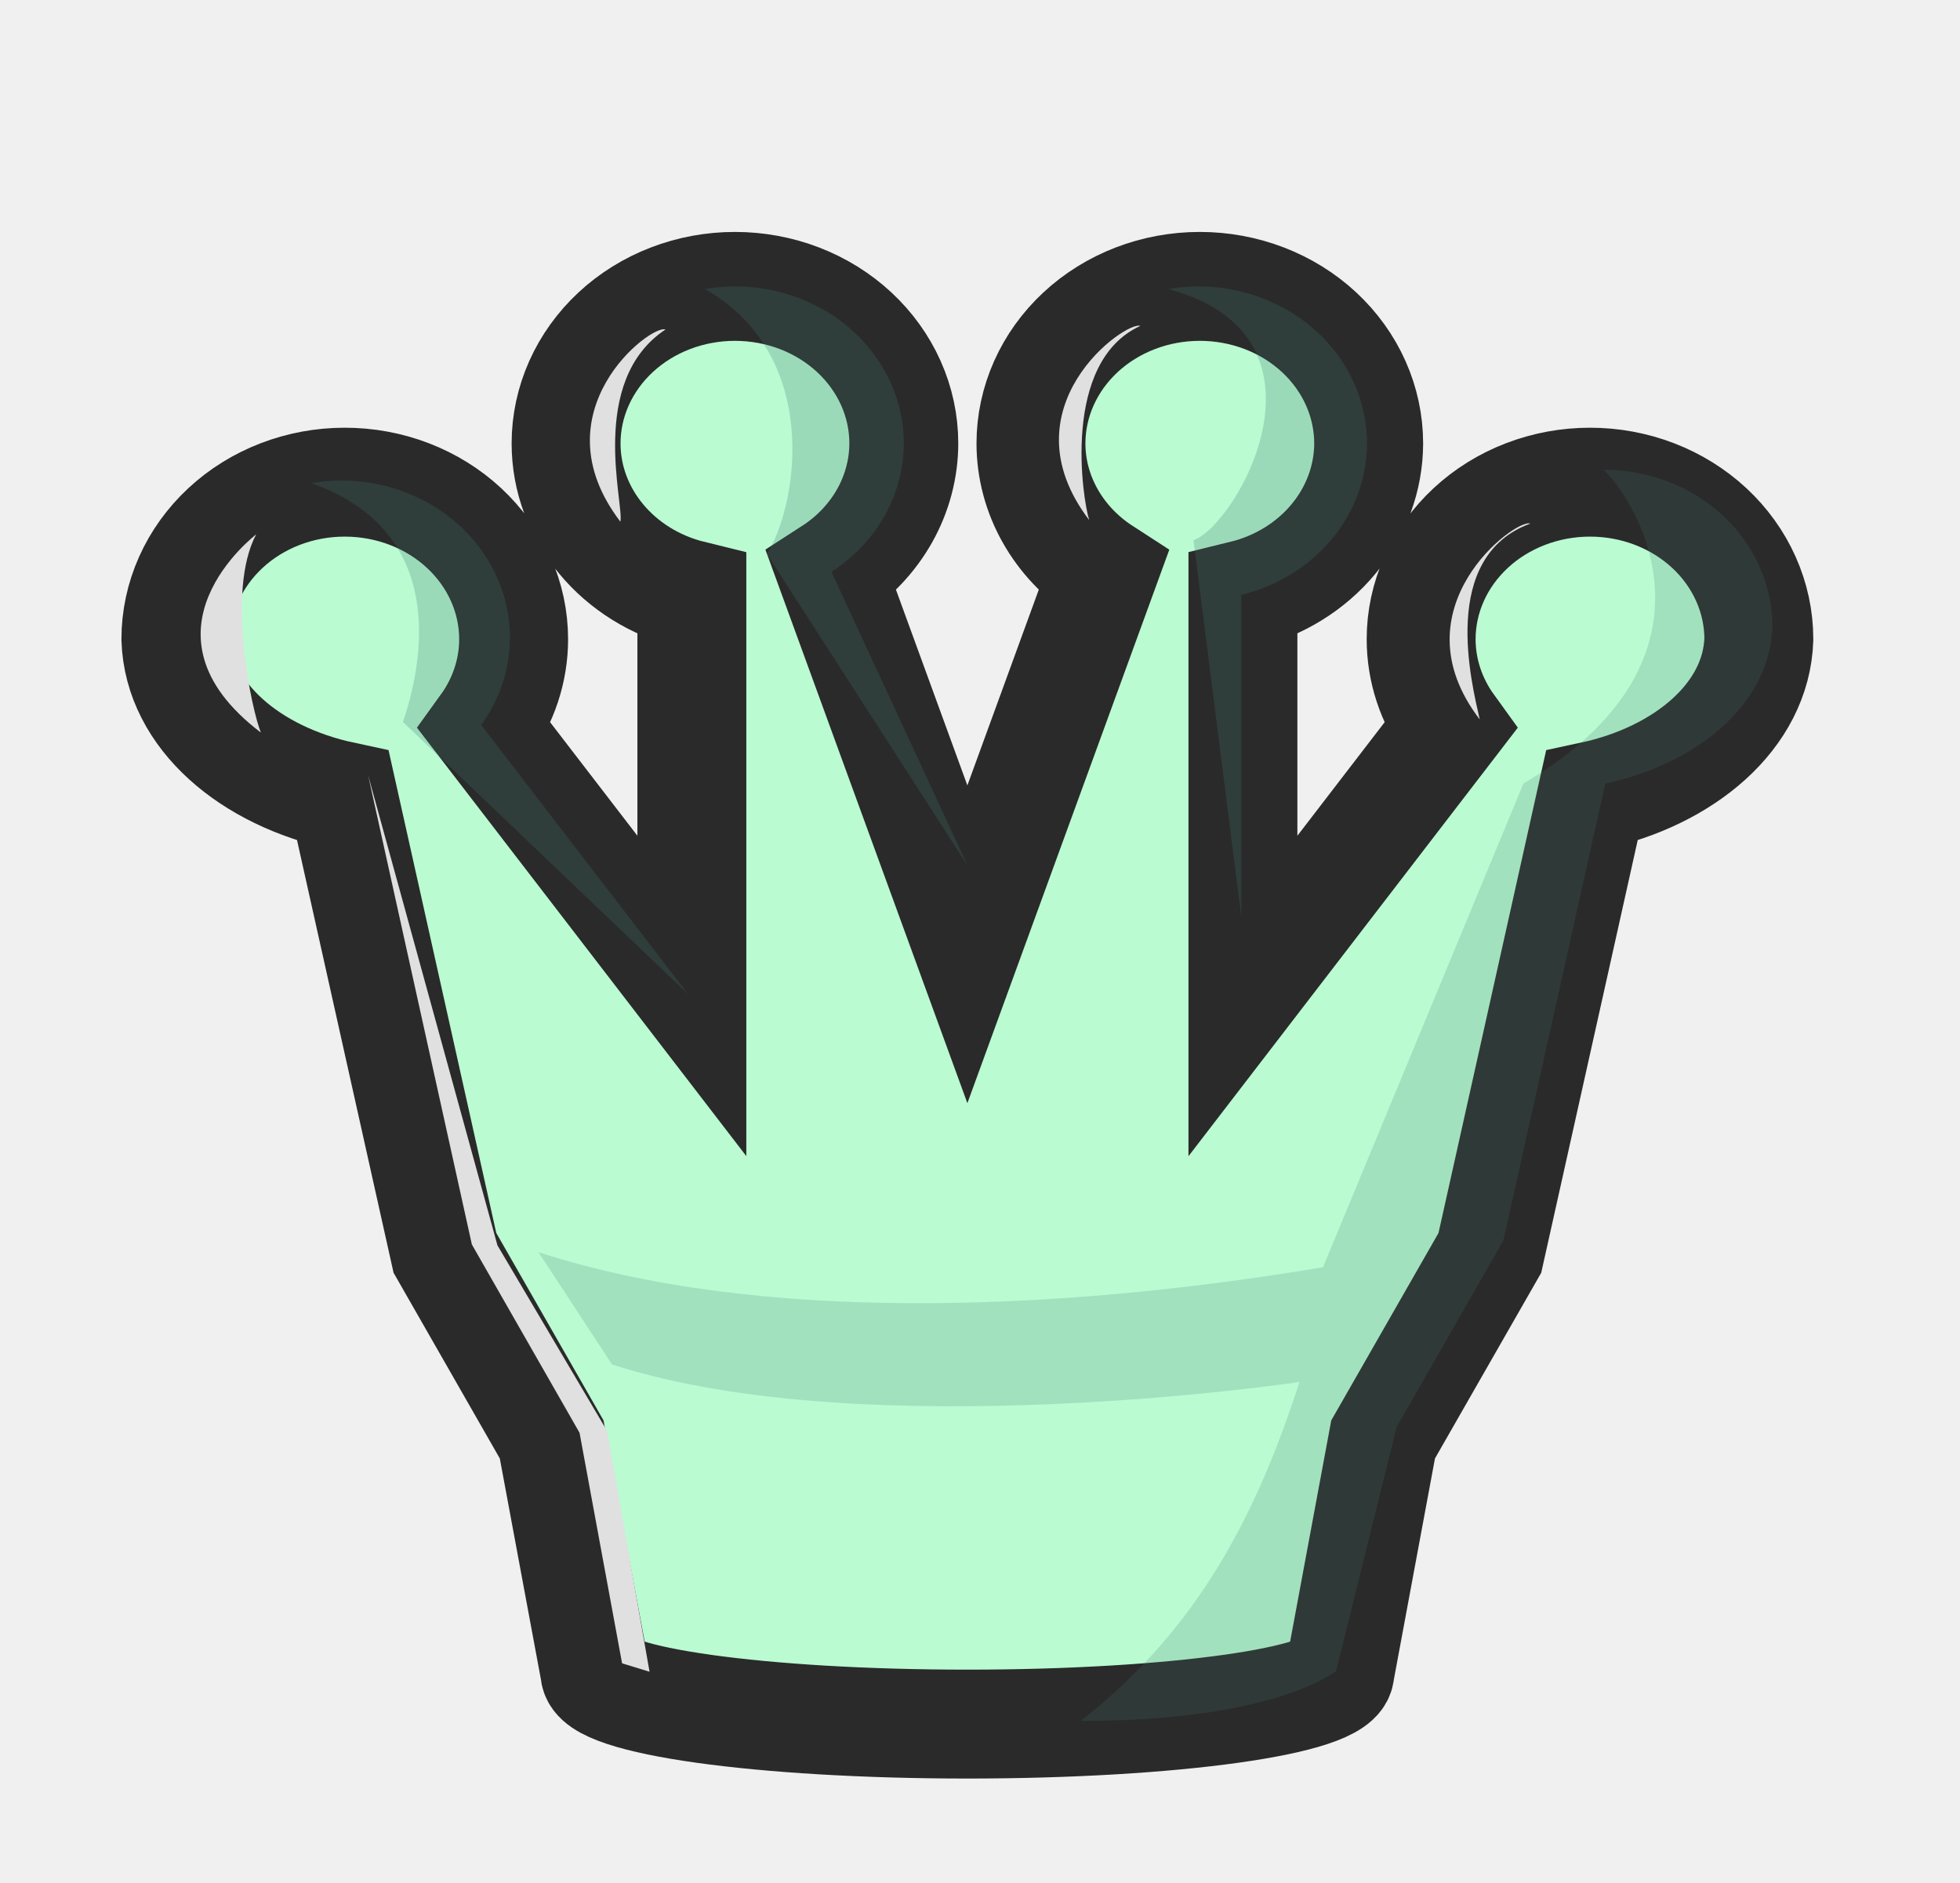
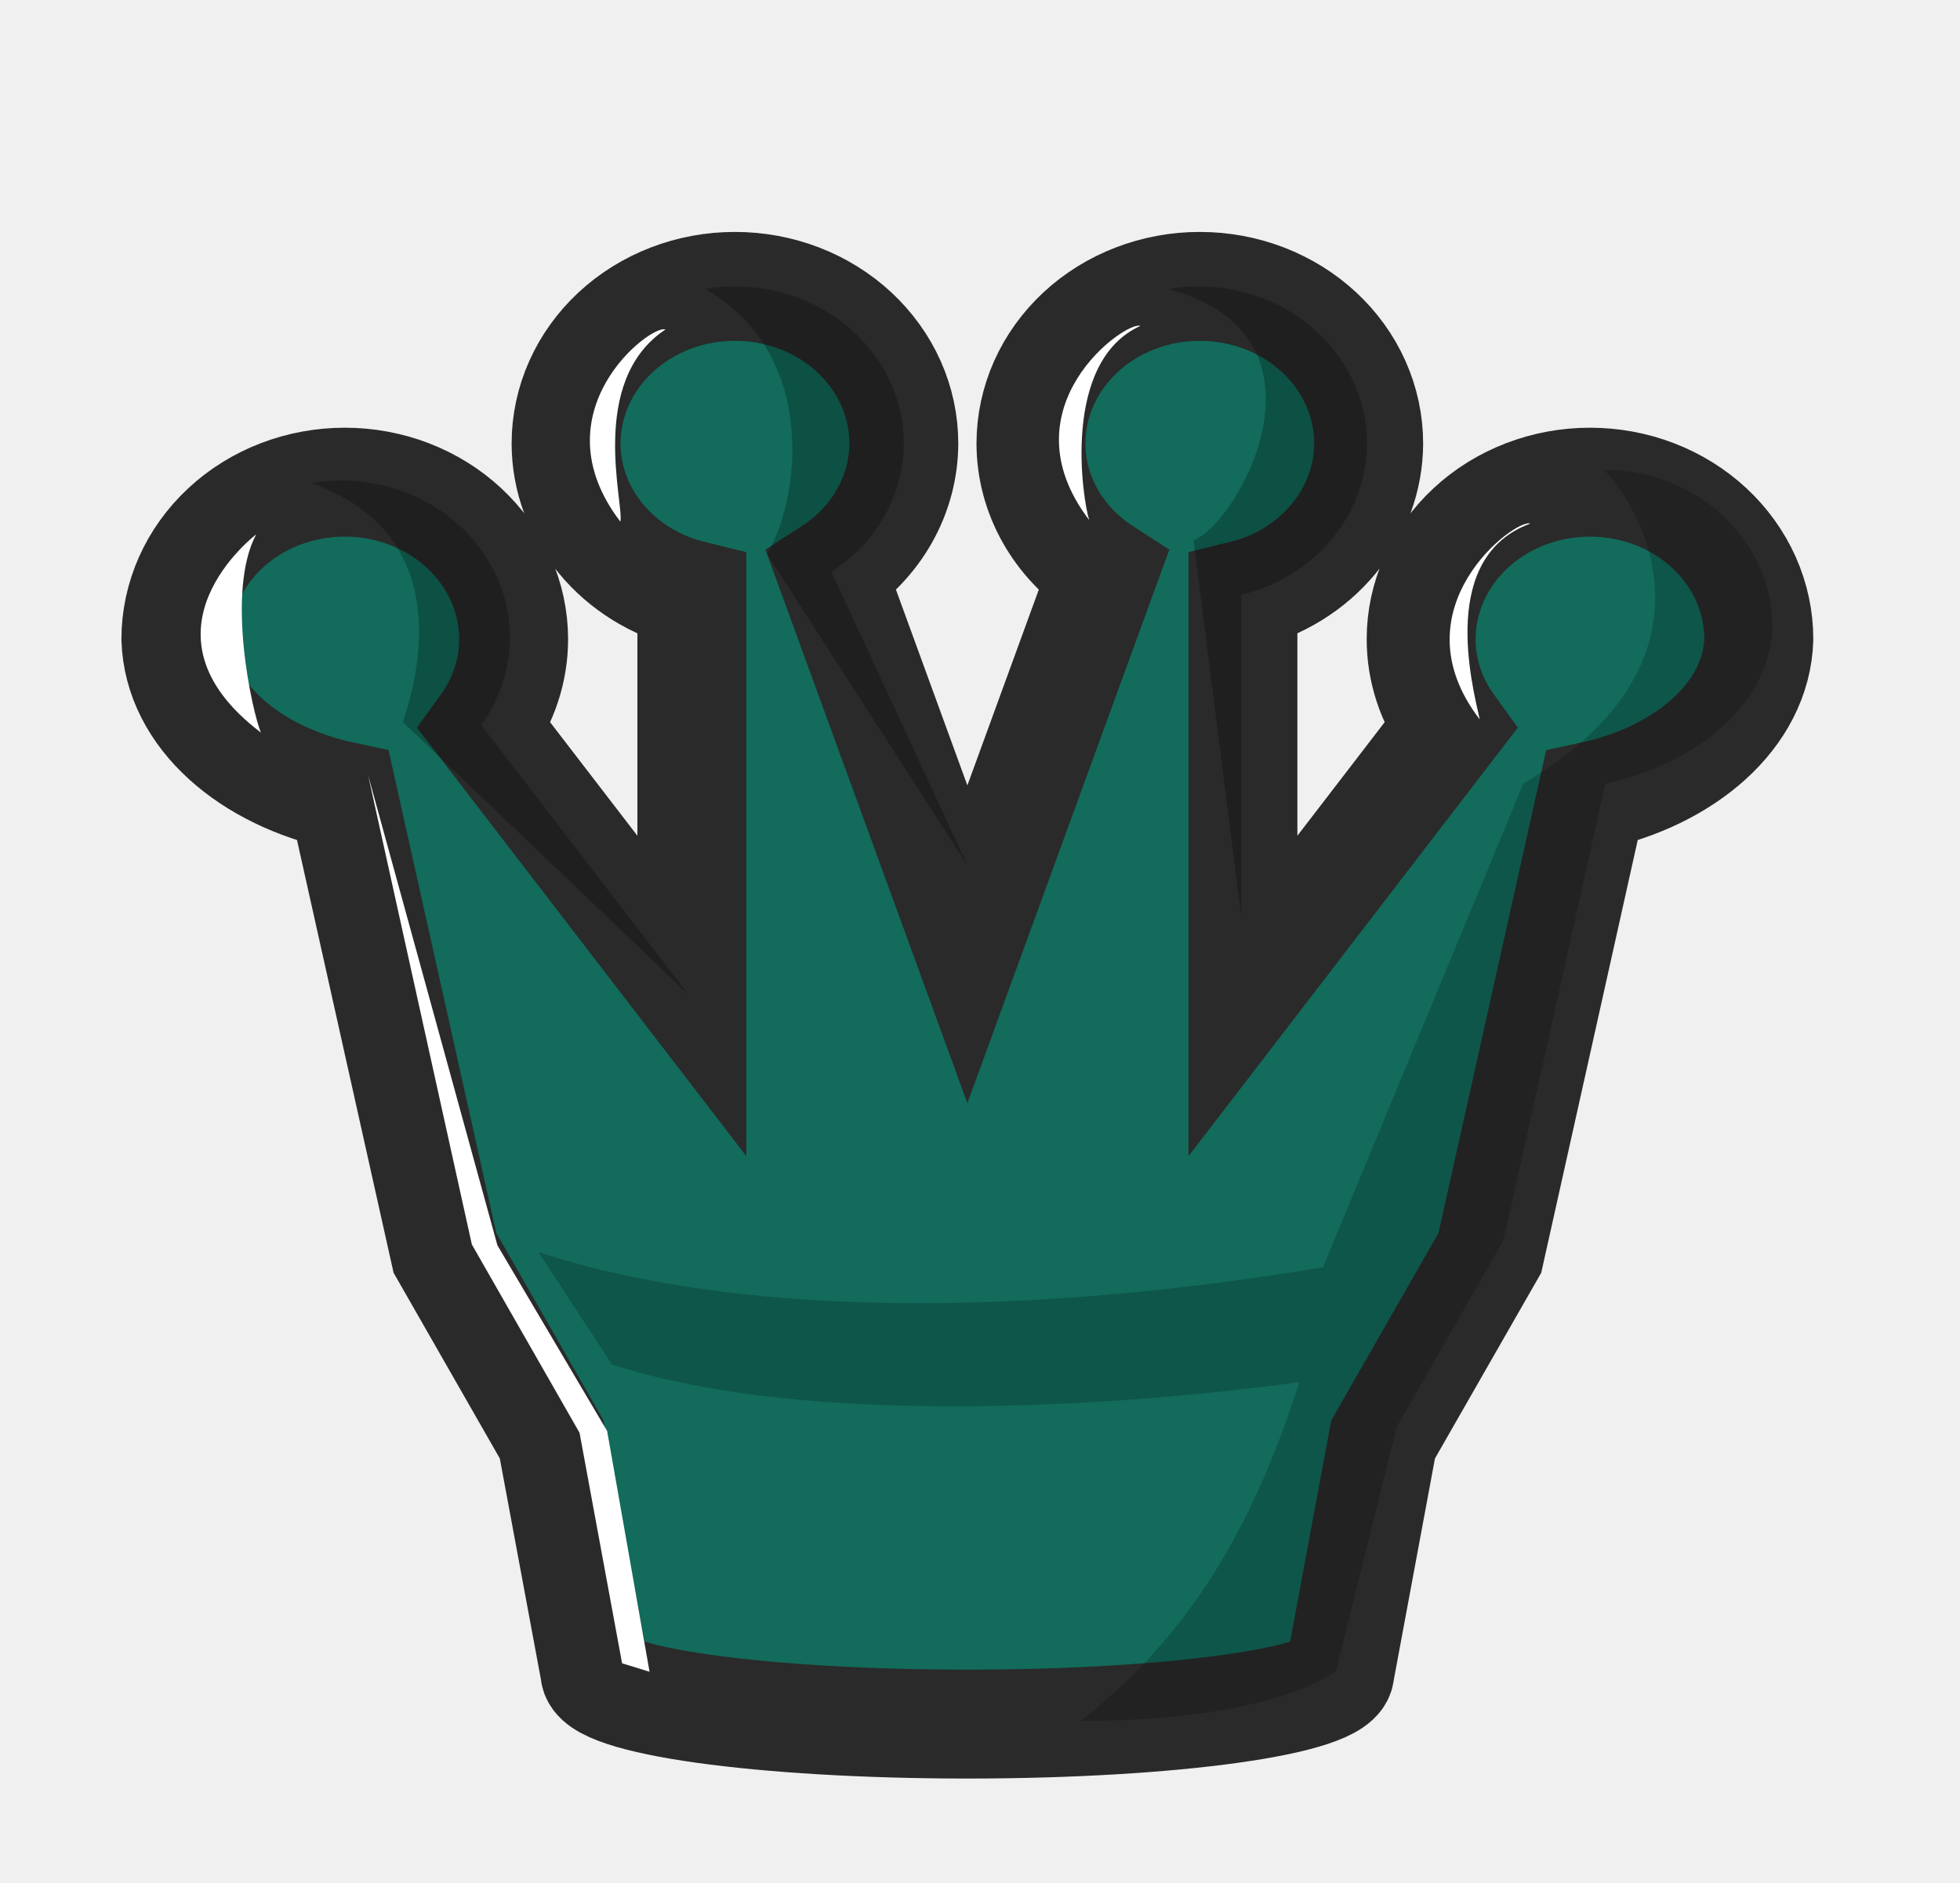
<svg xmlns="http://www.w3.org/2000/svg" width="102" height="98" viewBox="0 0 102 98" fill="none">
-   <path fill-rule="evenodd" clip-rule="evenodd" d="M38.245 14.905C37.092 14.905 35.95 15.116 34.885 15.526C33.819 15.936 32.851 16.537 32.035 17.296C31.219 18.055 30.572 18.956 30.13 19.947C29.688 20.939 29.46 22.002 29.459 23.075C29.459 26.779 32.151 30.015 36.005 30.961V51.834L25.232 37.819C26.206 36.472 26.73 34.886 26.73 33.264C26.729 32.191 26.501 31.127 26.059 30.136C25.617 29.144 24.969 28.243 24.153 27.484C23.337 26.725 22.368 26.124 21.302 25.714C20.236 25.304 19.093 25.094 17.94 25.095C16.787 25.094 15.645 25.305 14.579 25.715C13.514 26.125 12.545 26.727 11.73 27.485C10.914 28.244 10.266 29.145 9.824 30.137C9.382 31.128 9.154 32.191 9.153 33.264C9.284 37.268 13.041 40.403 17.849 41.43L19.617 49.353L23.154 65.206L28.709 74.916L30.96 87.019C30.96 88.517 39.635 89.731 50.343 89.731C61.05 89.731 69.728 88.517 69.728 87.019L71.978 74.916L77.534 65.207L81.07 49.353L82.836 41.43C87.644 40.401 91.403 37.268 91.532 33.264C91.531 32.191 91.303 31.128 90.861 30.137C90.419 29.145 89.772 28.244 88.956 27.485C88.14 26.727 87.172 26.125 86.106 25.715C85.041 25.305 83.899 25.094 82.746 25.095C81.593 25.094 80.451 25.305 79.385 25.715C78.319 26.125 77.35 26.726 76.534 27.485C75.718 28.244 75.07 29.144 74.628 30.136C74.186 31.128 73.958 32.191 73.957 33.264C73.957 34.886 74.48 36.472 75.454 37.819L64.683 51.836V30.959C66.555 30.501 68.212 29.48 69.395 28.053C70.579 26.627 71.223 24.877 71.227 23.075C71.226 22.002 70.998 20.939 70.556 19.947C70.114 18.956 69.467 18.055 68.651 17.296C67.835 16.537 66.867 15.936 65.801 15.526C64.735 15.116 63.593 14.905 62.44 14.905C61.287 14.905 60.145 15.115 59.079 15.525C58.013 15.935 57.045 16.537 56.229 17.295C55.413 18.054 54.765 18.955 54.323 19.947C53.881 20.938 53.653 22.001 53.652 23.075C53.652 25.741 55.062 28.236 57.415 29.759L50.343 49.146L43.27 29.759C44.43 29.01 45.378 28.011 46.034 26.847C46.689 25.683 47.033 24.389 47.035 23.075C47.035 22.001 46.807 20.938 46.365 19.947C45.923 18.955 45.275 18.054 44.459 17.295C43.643 16.537 42.674 15.935 41.609 15.525C40.543 15.115 39.398 14.905 38.245 14.905Z" fill="#BAFBD2" stroke="#2A2A2A" stroke-width="5.668" />
-   <path opacity="0.2" fill-rule="evenodd" clip-rule="evenodd" d="M83.453 24.446C85.362 26.291 90.082 34.4 79.28 40.782L68.85 65.954C54.862 68.301 39.326 68.859 28.022 65.168L31.85 71.014C45.097 75.307 67.626 71.925 67.626 71.925C65.468 78.603 62.444 84.735 56.244 89.556C56.244 89.556 65.326 89.78 69.529 86.982L72.684 74.267L78.239 64.558L81.775 48.706L83.542 40.782C88.35 39.753 92.109 36.62 92.237 32.617C92.237 31.543 92.009 30.48 91.567 29.489C91.126 28.497 90.479 27.596 89.663 26.838C88.847 26.079 87.879 25.477 86.814 25.067C85.748 24.656 84.606 24.446 83.453 24.446Z" fill="#407770" />
-   <path opacity="0.25" fill-rule="evenodd" clip-rule="evenodd" d="M38.245 14.905C37.712 14.905 37.192 14.958 36.686 15.042C42.774 18.51 41.528 26.266 39.911 28.836L50.343 45.035L48.784 41.665L43.27 29.761C44.43 29.012 45.379 28.012 46.034 26.848C46.69 25.684 47.033 24.39 47.035 23.075C47.035 22.001 46.807 20.938 46.364 19.946C45.922 18.954 45.274 18.053 44.458 17.294C43.642 16.536 42.673 15.935 41.607 15.525C40.541 15.115 39.398 14.904 38.245 14.905ZM62.356 14.905C61.823 14.905 61.303 14.958 60.797 15.042C69.963 17.508 64.365 27.325 62.111 28.116L64.599 47.724V30.961C66.471 30.503 68.127 29.481 69.311 28.054C70.495 26.628 71.139 24.878 71.142 23.075C71.141 22.002 70.914 20.939 70.472 19.947C70.03 18.956 69.382 18.055 68.567 17.296C67.751 16.537 66.782 15.936 65.716 15.526C64.651 15.116 63.509 14.905 62.356 14.905ZM17.751 25.007C17.216 25.007 16.698 25.058 16.192 25.144C22.792 27.473 22.34 33.498 20.97 37.576L35.814 51.746L25.043 37.731C26.017 36.386 26.538 34.8 26.539 33.176C26.538 32.103 26.31 31.04 25.868 30.048C25.426 29.056 24.779 28.155 23.962 27.397C23.146 26.638 22.178 26.037 21.112 25.627C20.046 25.216 18.904 25.006 17.751 25.007Z" fill="#407770" />
-   <path fill-rule="evenodd" clip-rule="evenodd" d="M13.331 27.813C13.331 27.813 6.67 32.877 13.577 38.128C13.131 37.059 11.731 30.816 13.331 27.813ZM34.629 17.15C33.898 16.849 27.907 21.419 32.285 27.152C32.486 26.224 30.583 19.838 34.629 17.15ZM59.342 16.963C58.611 16.662 52.211 21.192 56.682 27.067C56.34 25.99 55.219 18.842 59.342 16.963ZM19.157 40.346L24.556 64.769L30.16 74.569L32.374 86.569L33.803 87.007L31.595 74.474L25.887 64.815L19.157 40.346ZM79.635 27.251C78.904 26.95 72.567 31.655 77.006 37.442C76.578 35.531 74.906 28.984 79.635 27.251Z" fill="#E0E0E0" />
+   <path fill-rule="evenodd" clip-rule="evenodd" d="M38.245 14.905C37.092 14.905 35.95 15.115 34.885 15.525C33.819 15.936 32.851 16.537 32.035 17.296C31.219 18.054 30.572 18.955 30.13 19.947C29.688 20.938 29.46 22.001 29.459 23.075C29.459 26.779 32.151 30.015 36.005 30.961V51.834L25.232 37.819C26.206 36.472 26.73 34.886 26.73 33.264C26.729 32.19 26.501 31.127 26.059 30.135C25.617 29.144 24.969 28.242 24.153 27.484C23.337 26.725 22.368 26.124 21.302 25.714C20.236 25.304 19.093 25.093 17.94 25.095C16.787 25.094 15.645 25.305 14.579 25.715C13.514 26.125 12.545 26.727 11.73 27.485C10.914 28.244 10.266 29.145 9.824 30.136C9.382 31.128 9.154 32.191 9.153 33.264C9.284 37.267 13.041 40.403 17.849 41.429L19.617 49.353L23.154 65.205L28.709 74.916L30.96 87.019C30.96 88.517 39.635 89.731 50.343 89.731C61.05 89.731 69.728 88.517 69.728 87.019L71.978 74.916L77.534 65.207L81.07 49.353L82.836 41.429C87.644 40.401 91.403 37.267 91.532 33.264C91.531 32.191 91.303 31.128 90.861 30.136C90.419 29.145 89.772 28.244 88.956 27.485C88.14 26.727 87.172 26.125 86.106 25.715C85.041 25.305 83.899 25.094 82.746 25.095C81.593 25.094 80.451 25.304 79.385 25.715C78.319 26.125 77.35 26.726 76.534 27.485C75.718 28.243 75.07 29.144 74.628 30.136C74.186 31.127 73.958 32.191 73.957 33.264C73.957 34.886 74.48 36.472 75.454 37.819L64.683 51.836V30.959C66.555 30.501 68.212 29.479 69.395 28.053C70.579 26.627 71.223 24.877 71.227 23.075C71.226 22.001 70.998 20.938 70.556 19.947C70.114 18.955 69.467 18.054 68.651 17.296C67.835 16.537 66.867 15.936 65.801 15.525C64.735 15.115 63.593 14.905 62.44 14.905C61.287 14.904 60.145 15.115 59.079 15.525C58.013 15.935 57.045 16.537 56.229 17.295C55.413 18.054 54.765 18.955 54.323 19.946C53.881 20.938 53.653 22.001 53.652 23.075C53.652 25.74 55.062 28.236 57.415 29.759L50.343 49.146L43.27 29.759C44.43 29.009 45.378 28.01 46.034 26.847C46.689 25.683 47.033 24.389 47.035 23.075C47.035 22.001 46.807 20.938 46.365 19.946C45.923 18.955 45.275 18.054 44.459 17.295C43.643 16.537 42.674 15.935 41.609 15.525C40.543 15.115 39.398 14.904 38.245 14.905Z" fill="#126B5B" stroke="#2A2A2A" stroke-width="5.668" />
+   <path opacity="0.2" fill-rule="evenodd" clip-rule="evenodd" d="M83.453 24.446C85.362 26.29 90.082 34.399 79.28 40.782L68.85 65.954C54.862 68.301 39.326 68.859 28.022 65.168L31.85 71.014C45.097 75.307 67.626 71.925 67.626 71.925C65.468 78.603 62.444 84.735 56.244 89.555C56.244 89.555 65.326 89.78 69.529 86.981L72.684 74.267L78.239 64.558L81.775 48.706L83.542 40.782C88.35 39.753 92.109 36.62 92.237 32.617C92.237 31.543 92.009 30.48 91.567 29.489C91.126 28.497 90.479 27.596 89.663 26.837C88.847 26.079 87.879 25.477 86.814 25.067C85.748 24.656 84.606 24.445 83.453 24.446Z" fill="black" />
+   <path opacity="0.25" fill-rule="evenodd" clip-rule="evenodd" d="M38.245 14.905C37.712 14.905 37.192 14.958 36.686 15.042C42.774 18.51 41.528 26.266 39.911 28.836L50.343 45.034L48.784 41.665L43.27 29.76C44.43 29.011 45.379 28.012 46.034 26.848C46.69 25.683 47.033 24.389 47.035 23.075C47.035 22.001 46.807 20.938 46.364 19.946C45.922 18.954 45.274 18.053 44.458 17.294C43.642 16.536 42.673 15.934 41.607 15.525C40.541 15.115 39.398 14.904 38.245 14.905ZM62.356 14.905C61.823 14.905 61.303 14.958 60.797 15.042C69.963 17.507 64.365 27.325 62.111 28.116L64.599 47.724V30.961C66.471 30.503 68.127 29.481 69.311 28.054C70.495 26.628 71.139 24.877 71.142 23.075C71.141 22.001 70.914 20.938 70.472 19.947C70.03 18.955 69.382 18.054 68.567 17.296C67.751 16.537 66.782 15.936 65.716 15.525C64.651 15.115 63.509 14.905 62.356 14.905ZM17.751 25.007C17.216 25.007 16.698 25.058 16.192 25.144C22.792 27.473 22.34 33.498 20.97 37.576L35.814 51.746L25.043 37.731C26.017 36.385 26.538 34.799 26.539 33.176C26.538 32.102 26.31 31.039 25.868 30.048C25.426 29.056 24.779 28.155 23.962 27.396C23.146 26.638 22.178 26.036 21.112 25.626C20.046 25.216 18.904 25.006 17.751 25.007Z" fill="#010101" />
+   <path fill-rule="evenodd" clip-rule="evenodd" d="M13.331 27.812C13.331 27.812 6.67 32.877 13.577 38.127C13.131 37.059 11.731 30.816 13.331 27.812ZM34.629 17.149C33.898 16.848 27.907 21.419 32.285 27.152C32.486 26.223 30.583 19.838 34.629 17.149ZM59.342 16.963C58.611 16.662 52.211 21.192 56.682 27.066C56.34 25.99 55.219 18.841 59.342 16.963ZM19.157 40.346L24.555 64.768L30.16 74.569L32.374 86.568L33.803 87.007L31.595 74.474L25.886 64.815L19.157 40.346ZM79.635 27.251C78.904 26.95 72.567 31.655 77.006 37.442C76.578 35.53 74.906 28.984 79.635 27.251Z" fill="white" />
</svg>
